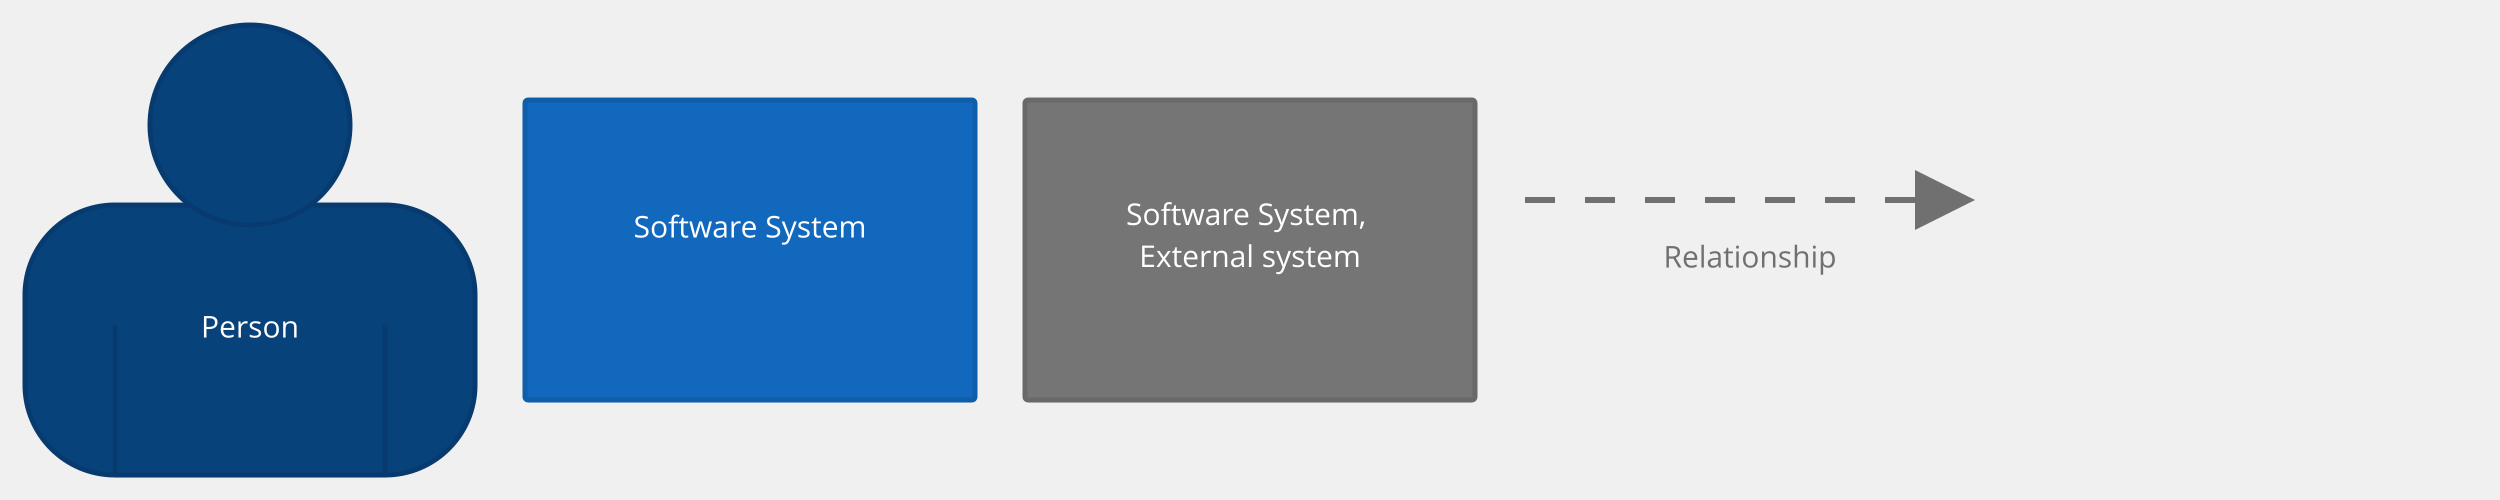
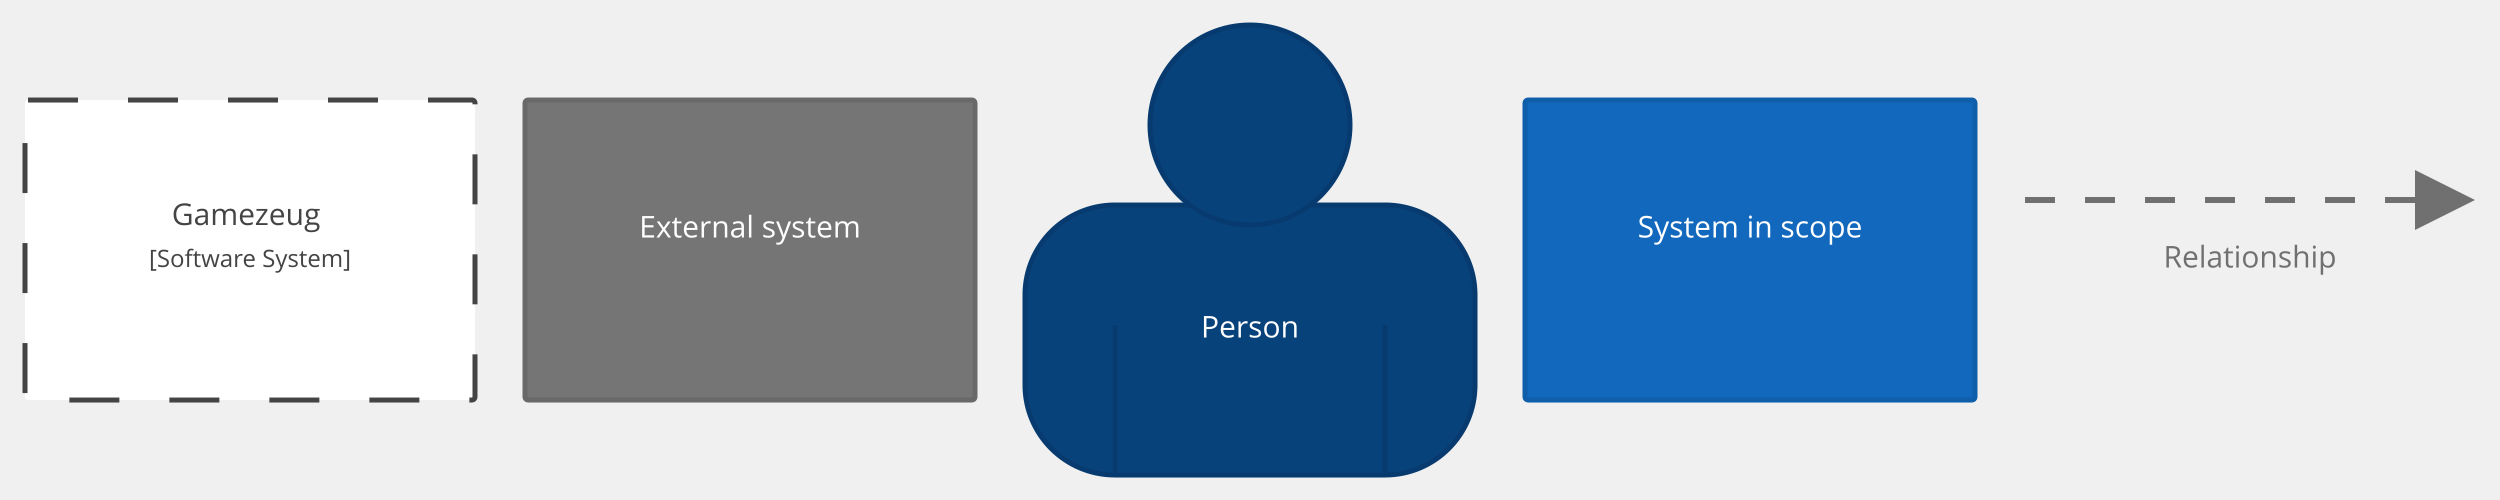
<svg xmlns="http://www.w3.org/2000/svg" version="1.1" viewBox="0 0 2500 500">
-   <g transform="translate(25,25)">
+   <g transform="translate(25,100)">
+     <rect width="450" height="300" rx="3" ry="3" x="0" y="0" fill="#ffffff" stroke-width="5" stroke="#444444" stroke-dasharray="50,50" />
+     <text x="225" y="125" text-anchor="middle" fill="#444444" font-size="30px" font-family="Open Sans">
+       <tspan x="225">Gamezeug</tspan>
+       <tspan x="225" dy="42px" font-size="0.8em">[Software System]</tspan>
+     </text>
+   </g>
+   <g transform="translate(525,100)">
+     <rect width="450" height="300" rx="3" ry="3" x="0" y="0" fill="#757575" stroke-width="5" stroke="#696969" />
+     <text x="225" y="137.5" text-anchor="middle" fill="#ffffff" font-size="30px" font-family="Open Sans">
+       <tspan x="225">External system</tspan>
+     </text>
+   </g>
+   <g transform="translate(1025,25)">
    <rect x="0" y="180" width="450" height="270" rx="90" fill="#08427b" stroke-width="5" stroke="#073b6f" />
    <circle cx="225" cy="100" r="100" fill="#08427b" stroke-width="5" stroke="#073b6f" />
    <line x1="90" y1="300" x2="90" y2="450" stroke-width="5" stroke="#073b6f" />
    <line x1="360" y1="300" x2="360" y2="450" stroke-width="5" stroke="#073b6f" />
    <text x="225" y="312.5" text-anchor="middle" fill="#ffffff" font-size="30px" font-family="Open Sans">
      <tspan x="225">Person</tspan>
    </text>
  </g>
-   <g transform="translate(525,100)">
+   <g transform="translate(1525,100)">
    <rect width="450" height="300" rx="3" ry="3" x="0" y="0" fill="#1168bd" stroke-width="5" stroke="#0f5eaa" />
    <text x="225" y="137.5" text-anchor="middle" fill="#ffffff" font-size="30px" font-family="Open Sans">
-       <tspan x="225">Software System</tspan>
+       <tspan x="225">System in scope</tspan>
    </text>
  </g>
-   <g transform="translate(1025,100)">
-     <rect width="450" height="300" rx="3" ry="3" x="0" y="0" fill="#757575" stroke-width="5" stroke="#696969" />
-     <text x="225" y="125" text-anchor="middle" fill="#ffffff" font-size="30px" font-family="Open Sans">
-       <tspan x="225">Software System,</tspan>
-       <tspan x="225" dy="42px">External system</tspan>
-     </text>
-   </g>
-   <g transform="translate(1525,170)">
+   <g transform="translate(2025,170)">
    <path d="M390,0 L390,60 L450,30 L 390,0" style="fill:#707070" stroke-dasharray="" />
    <path d="M0,30 L390,30" style="stroke:#707070; stroke-width: 6; fill: none; stroke-dasharray: 30 30;" />
    <text x="225" y="97.5" text-anchor="middle" fill="#707070" font-size="30px" font-family="Open Sans">
      <tspan x="225">Relationship</tspan>
    </text>
  </g>
</svg>
